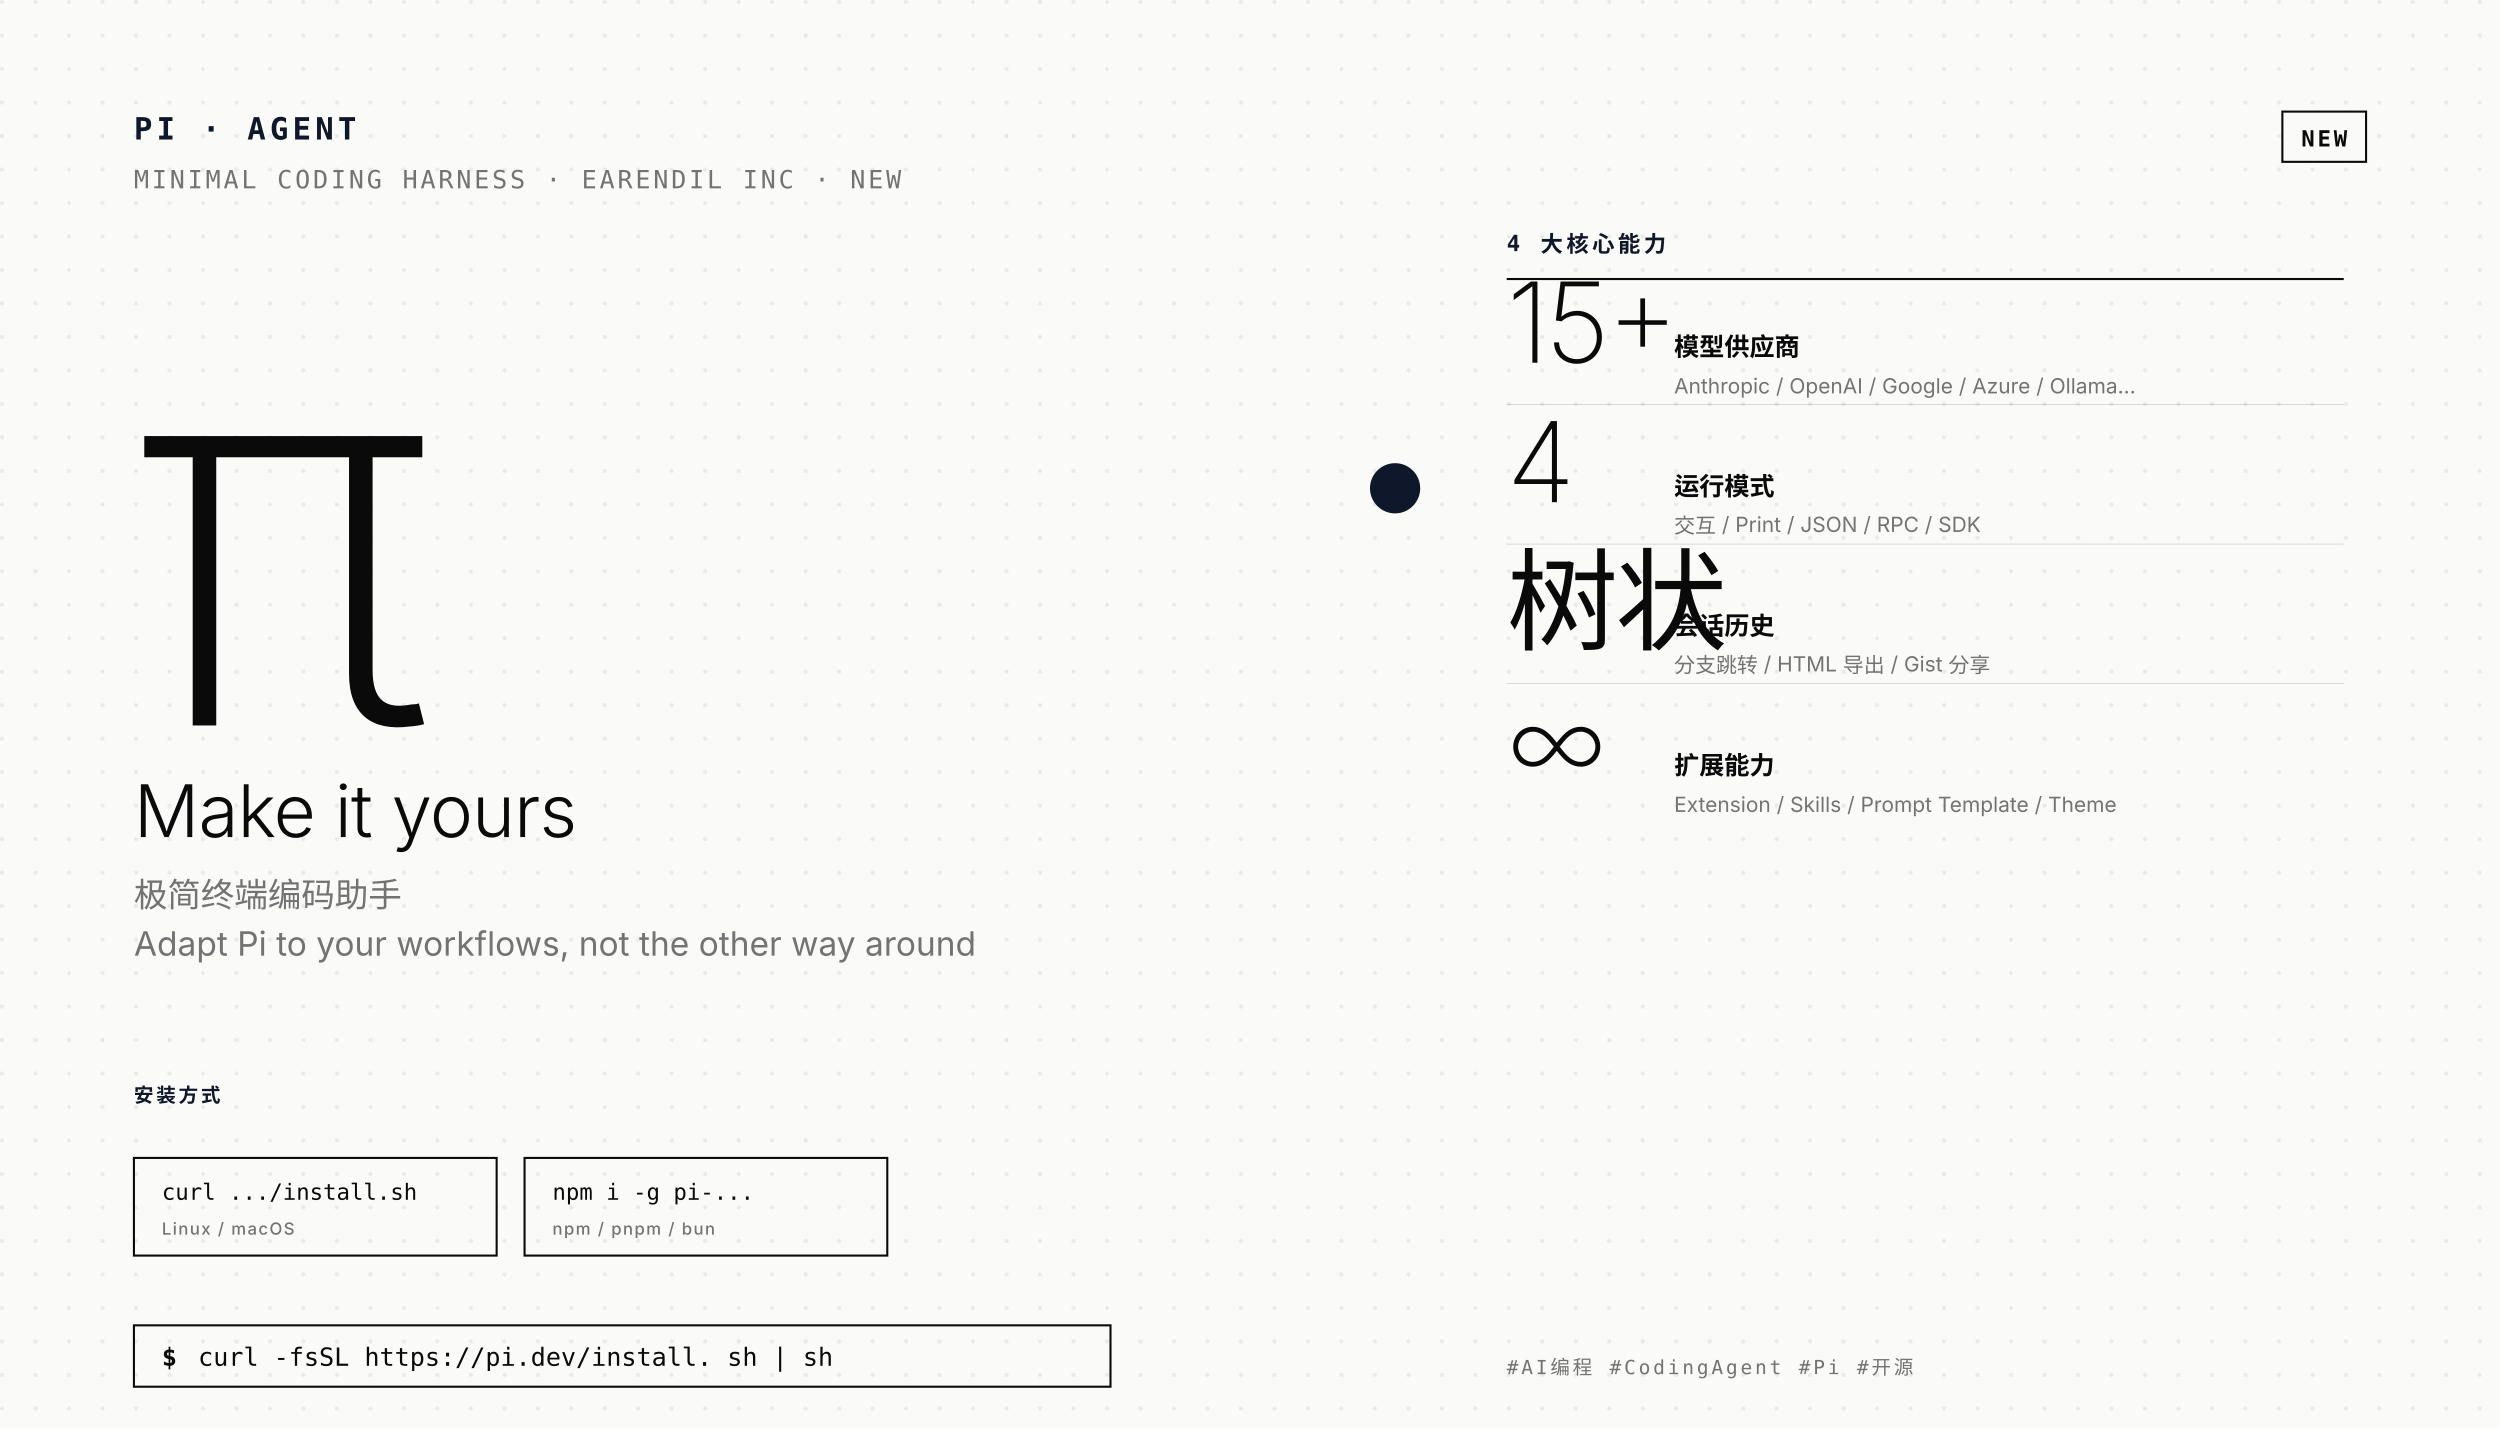
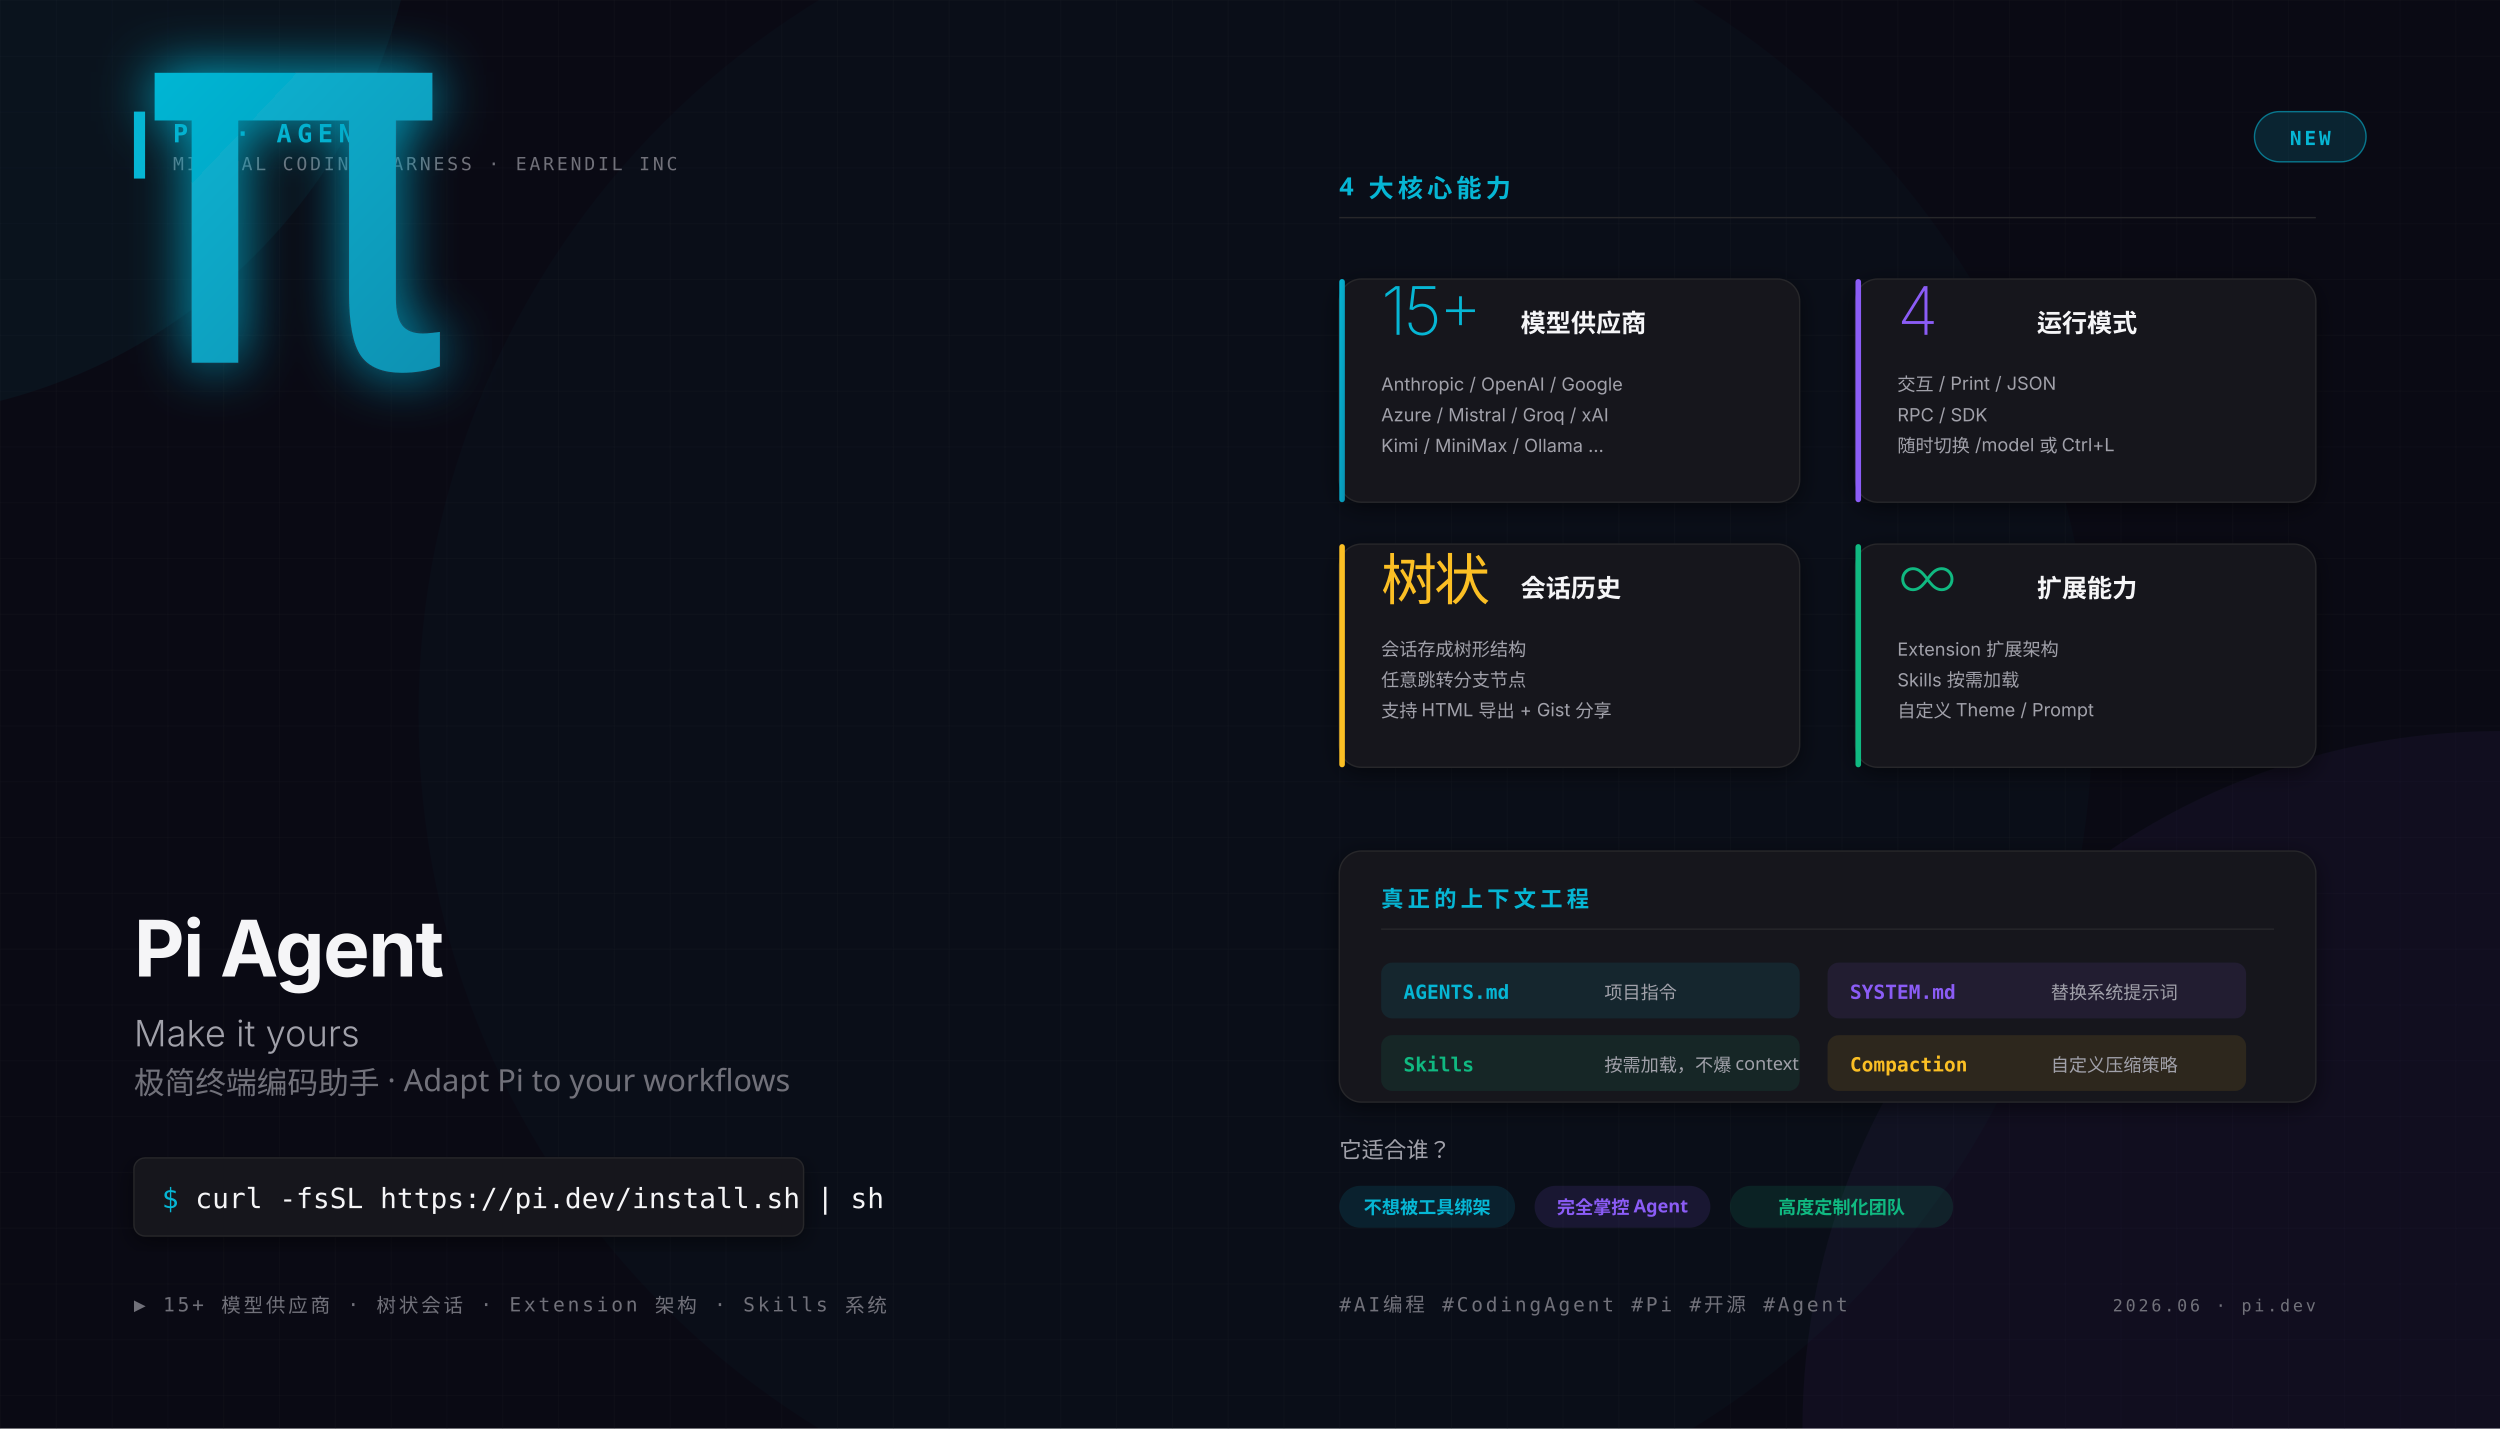
<svg xmlns="http://www.w3.org/2000/svg" width="1792" height="1024" viewBox="0 0 1792 1024">
  <defs>
-     <pattern id="dot" width="24" height="24" patternUnits="userSpaceOnUse">
-       <circle cx="1.5" cy="1.5" r="1.5" fill="#0a0a0a" opacity="0.07" />
+     <linearGradient id="cyanGrad" x1="0%" y1="0%" x2="100%" y2="100%">
+       <stop offset="0%" stop-color="#06B6D4" />
+       <stop offset="100%" stop-color="#0891B2" />
+     </linearGradient>
+     <linearGradient id="purpleGrad" x1="0%" y1="0%" x2="100%" y2="100%">
+       <stop offset="0%" stop-color="#8B5CF6" />
+       <stop offset="60%" stop-color="#06B6D4" />
+     </linearGradient>
+     <linearGradient id="goldGrad" x1="0%" y1="0%" x2="100%" y2="100%">
+       <stop offset="0%" stop-color="#FBBF24" />
+       <stop offset="100%" stop-color="#F59E0B" />
+     </linearGradient>
+     <linearGradient id="bgGrad" x1="0%" y1="0%" x2="0%" y2="100%">
+       <stop offset="0%" stop-color="#15151F" />
+       <stop offset="100%" stop-color="#050509" />
+     </linearGradient>
+     <filter id="glow" x="-50%" y="-50%" width="200%" height="200%">
+       <feGaussianBlur stdDeviation="6" result="blur" />
+       <feMerge>
+         <feMergeNode in="blur" />
+         <feMergeNode in="SourceGraphic" />
+       </feMerge>
+     </filter>
+     <filter id="piGlow" x="-50%" y="-50%" width="200%" height="200%">
+       <feGaussianBlur stdDeviation="20" result="blur" />
+       <feMerge>
+         <feMergeNode in="blur" />
+         <feMergeNode in="SourceGraphic" />
+       </feMerge>
+     </filter>
+     <filter id="shadow" x="-10%" y="-10%" width="130%" height="130%">
+       <feDropShadow dx="0" dy="4" stdDeviation="8" flood-color="#000" flood-opacity=".5" />
+     </filter>
+     <pattern id="grid" width="40" height="40" patternUnits="userSpaceOnUse">
+       <path d="M 40 0 L 0 0 0 40" fill="none" stroke="#27272A" stroke-width="0.5" opacity="0.4" />
    </pattern>
  </defs>
-   <rect width="1792" height="1024" fill="#fafaf8" />
-   <rect width="1792" height="1024" fill="url(#dot)" />
-   <g font-family="'IBM Plex Mono', monospace" font-weight="500">
-     <text x="96" y="100" font-size="22" letter-spacing="3" fill="#0F172A" font-weight="700">PI · AGENT</text>
-     <text x="96" y="135" font-size="18" letter-spacing="2" fill="#737373">MINIMAL CODING HARNESS · EARENDIL INC · NEW</text>
+   <rect width="1792" height="1024" fill="#0A0A14" />
+   <rect width="1792" height="1024" fill="url(#grid)" />
+   <circle cx="-100" cy="-100" r="400" fill="#06B6D4" opacity="0.05" />
+   <circle cx="1792" cy="1024" r="500" fill="#8B5CF6" opacity="0.05" />
+   <circle cx="900" cy="512" r="600" fill="#06B6D4" opacity="0.02" />
+   <g transform="translate(96, 80)">
+     <rect x="0" y="0" width="8" height="48" fill="#06B6D4" />
+     <text x="28" y="22" font-family="'IBM Plex Mono', 'SF Mono', monospace" font-size="18" font-weight="700" letter-spacing="4" fill="#06B6D4">PI · AGENT</text>
+     <text x="28" y="42" font-family="'IBM Plex Mono', 'SF Mono', monospace" font-size="13" letter-spacing="2" fill="#71717A">MINIMAL CODING HARNESS · EARENDIL INC</text>
  </g>
  <g transform="translate(1696, 80)">
-     <rect x="-60" y="0" width="60" height="36" fill="none" stroke="#0a0a0a" stroke-width="1.5" />
-     <text x="-30" y="25" text-anchor="middle" font-family="'IBM Plex Mono', monospace" font-size="16" font-weight="600" fill="#0a0a0a" letter-spacing="2">NEW</text>
+     <rect x="-80" y="0" width="80" height="36" rx="18" fill="#06B6D4" opacity="0.15" />
+     <rect x="-80" y="0" width="80" height="36" rx="18" fill="none" stroke="#06B6D4" stroke-width="1" opacity="0.6" />
+     <text x="-40" y="24" text-anchor="middle" font-family="'IBM Plex Mono', monospace" font-size="14" font-weight="600" fill="#06B6D4" letter-spacing="2">NEW</text>
  </g>
-   <g font-family="'Inter', 'Helvetica Neue', 'PingFang SC', 'Microsoft YaHei', sans-serif">
-     <text x="96" y="520" font-size="380" font-weight="200" fill="#0a0a0a" letter-spacing="-12">π</text>
-     <text x="96" y="600" font-size="52" font-weight="300" fill="#0a0a0a" letter-spacing="-0.5">Make it yours</text>
-     <text x="96" y="650" font-size="24" font-weight="400" fill="#737373">极简终端编码助手</text>
-     <text x="96" y="685" font-size="24" font-weight="400" fill="#737373">Adapt Pi to your workflows, not the other way around</text>
+   <g transform="translate(96, 260)">
+     <text x="0" y="0" font-family="'IBM Plex Mono', 'SF Mono', monospace" font-size="380" font-weight="200" fill="url(#cyanGrad)" filter="url(#piGlow)" letter-spacing="-12">π</text>
  </g>
-   <circle cx="1000" cy="350" r="18" fill="#0F172A" />
-   <g transform="translate(1080, 180)">
-     <text x="0" y="0" font-family="'IBM Plex Mono', monospace" font-size="16" font-weight="600" fill="#0F172A" letter-spacing="2.5">4 大核心能力</text>
-     <line x1="0" y1="20" x2="600" y2="20" stroke="#0a0a0a" stroke-width="1.5" />
-     <g transform="translate(0, 80)">
-       <text x="0" y="0" font-family="'Inter', sans-serif" font-size="80" font-weight="200" fill="#0a0a0a" letter-spacing="-2">15+</text>
-       <text x="120" y="-5" font-family="'Inter', sans-serif" font-size="18" font-weight="600" fill="#0a0a0a">模型供应商</text>
-       <text x="120" y="22" font-family="'Inter', sans-serif" font-size="15" font-weight="400" fill="#737373">Anthropic / OpenAI / Google / Azure / Ollama...</text>
+   <g transform="translate(96, 700)">
+     <text x="0" y="0" font-family="'Inter', 'Helvetica Neue', system-ui, sans-serif" font-size="56" font-weight="700" fill="#F5F5F7" letter-spacing="-1">Pi Agent</text>
+     <text x="0" y="50" font-family="'Inter', 'Helvetica Neue', system-ui, sans-serif" font-size="26" font-weight="300" fill="#A1A1AA">Make it yours</text>
+     <text x="0" y="84" font-family="'PingFang SC', 'Microsoft YaHei', system-ui, sans-serif" font-size="22" font-weight="400" fill="#71717A">极简终端编码助手 · Adapt Pi to your workflows</text>
+   </g>
+   <g transform="translate(96, 830)">
+     <rect x="0" y="0" width="480" height="56" rx="8" fill="#15151F" filter="url(#shadow)" />
+     <rect x="0" y="0" width="480" height="56" rx="8" fill="none" stroke="#27272A" stroke-width="1" />
+     <text x="20" y="36" font-family="'IBM Plex Mono', monospace" font-size="20" font-weight="500" fill="#06B6D4">$</text>
+     <text x="44" y="36" font-family="'IBM Plex Mono', monospace" font-size="20" fill="#F5F5F7">curl -fsSL https://pi.dev/install.sh | sh</text>
+   </g>
+   <g transform="translate(96, 940)">
+     <text x="0" y="0" font-family="'IBM Plex Mono', monospace" font-size="14" letter-spacing="2" fill="#71717A">▶ 15+ 模型供应商 · 树状会话 · Extension 架构 · Skills 系统</text>
+   </g>
+   <g transform="translate(960, 140)">
+     <text x="0" y="0" font-family="'PingFang SC', 'Microsoft YaHei', system-ui, sans-serif" font-size="18" font-weight="700" letter-spacing="3" fill="#06B6D4">4 大核心能力</text>
+     <line x1="0" y1="16" x2="700" y2="16" stroke="#27272A" stroke-width="1" />
+     <g transform="translate(0, 60)">
+       <rect x="0" y="0" width="330" height="160" rx="16" fill="#15151F" filter="url(#shadow)" />
+       <rect x="0" y="0" width="330" height="160" rx="16" fill="none" stroke="#27272A" stroke-width="1" />
+       <rect x="0" y="0" width="4" height="160" rx="2" fill="url(#cyanGrad)" />
+       <text x="30" y="40" font-family="'Inter', system-ui, sans-serif" font-size="48" font-weight="200" fill="#06B6D4" letter-spacing="-2">15+</text>
+       <text x="130" y="38" font-family="'PingFang SC', 'Microsoft YaHei', system-ui, sans-serif" font-size="18" font-weight="600" fill="#F5F5F7">模型供应商</text>
+       <text x="30" y="80" font-family="'Inter', system-ui, sans-serif" font-size="13" fill="#A1A1AA">Anthropic / OpenAI / Google</text>
+       <text x="30" y="102" font-family="'Inter', system-ui, sans-serif" font-size="13" fill="#A1A1AA">Azure / Mistral / Groq / xAI</text>
+       <text x="30" y="124" font-family="'Inter', system-ui, sans-serif" font-size="13" fill="#A1A1AA">Kimi / MiniMax / Ollama ...</text>
    </g>
-     <line x1="0" y1="110" x2="600" y2="110" stroke="#0a0a0a" stroke-width="0.5" opacity="0.2" />
-     <g transform="translate(0, 180)">
-       <text x="0" y="0" font-family="'Inter', sans-serif" font-size="80" font-weight="200" fill="#0a0a0a" letter-spacing="-2">4</text>
-       <text x="120" y="-5" font-family="'Inter', sans-serif" font-size="18" font-weight="600" fill="#0a0a0a">运行模式</text>
-       <text x="120" y="22" font-family="'Inter', sans-serif" font-size="15" font-weight="400" fill="#737373">交互 / Print / JSON / RPC / SDK</text>
+     <g transform="translate(370, 60)">
+       <rect x="0" y="0" width="330" height="160" rx="16" fill="#15151F" filter="url(#shadow)" />
+       <rect x="0" y="0" width="330" height="160" rx="16" fill="none" stroke="#27272A" stroke-width="1" />
+       <rect x="0" y="0" width="4" height="160" rx="2" fill="#8B5CF6" />
+       <text x="30" y="40" font-family="'Inter', system-ui, sans-serif" font-size="48" font-weight="200" fill="#8B5CF6" letter-spacing="-2">4</text>
+       <text x="130" y="38" font-family="'PingFang SC', 'Microsoft YaHei', system-ui, sans-serif" font-size="18" font-weight="600" fill="#F5F5F7">运行模式</text>
+       <text x="30" y="80" font-family="'Inter', system-ui, sans-serif" font-size="13" fill="#A1A1AA">交互 / Print / JSON</text>
+       <text x="30" y="102" font-family="'Inter', system-ui, sans-serif" font-size="13" fill="#A1A1AA">RPC / SDK</text>
+       <text x="30" y="124" font-family="'Inter', system-ui, sans-serif" font-size="13" fill="#A1A1AA">随时切换 /model 或 Ctrl+L</text>
    </g>
-     <line x1="0" y1="210" x2="600" y2="210" stroke="#0a0a0a" stroke-width="0.5" opacity="0.2" />
-     <g transform="translate(0, 280)">
-       <text x="0" y="0" font-family="'Inter', sans-serif" font-size="80" font-weight="200" fill="#0a0a0a" letter-spacing="-2">树状</text>
-       <text x="120" y="-5" font-family="'Inter', sans-serif" font-size="18" font-weight="600" fill="#0a0a0a">会话历史</text>
-       <text x="120" y="22" font-family="'Inter', sans-serif" font-size="15" font-weight="400" fill="#737373">分支跳转 / HTML 导出 / Gist 分享</text>
+     <g transform="translate(0, 250)">
+       <rect x="0" y="0" width="330" height="160" rx="16" fill="#15151F" filter="url(#shadow)" />
+       <rect x="0" y="0" width="330" height="160" rx="16" fill="none" stroke="#27272A" stroke-width="1" />
+       <rect x="0" y="0" width="4" height="160" rx="2" fill="#FBBF24" />
+       <text x="30" y="40" font-family="'PingFang SC', 'Microsoft YaHei', system-ui, sans-serif" font-size="40" font-weight="200" fill="#FBBF24" letter-spacing="-2">树状</text>
+       <text x="130" y="38" font-family="'PingFang SC', 'Microsoft YaHei', system-ui, sans-serif" font-size="18" font-weight="600" fill="#F5F5F7">会话历史</text>
+       <text x="30" y="80" font-family="'Inter', system-ui, sans-serif" font-size="13" fill="#A1A1AA">会话存成树形结构</text>
+       <text x="30" y="102" font-family="'Inter', system-ui, sans-serif" font-size="13" fill="#A1A1AA">任意跳转分支节点</text>
+       <text x="30" y="124" font-family="'Inter', system-ui, sans-serif" font-size="13" fill="#A1A1AA">支持 HTML 导出 + Gist 分享</text>
    </g>
-     <line x1="0" y1="310" x2="600" y2="310" stroke="#0a0a0a" stroke-width="0.5" opacity="0.2" />
-     <g transform="translate(0, 380)">
-       <text x="0" y="0" font-family="'Inter', sans-serif" font-size="80" font-weight="200" fill="#0a0a0a" letter-spacing="-2">∞</text>
-       <text x="120" y="-5" font-family="'Inter', sans-serif" font-size="18" font-weight="600" fill="#0a0a0a">扩展能力</text>
-       <text x="120" y="22" font-family="'Inter', sans-serif" font-size="15" font-weight="400" fill="#737373">Extension / Skills / Prompt Template / Theme</text>
+     <g transform="translate(370, 250)">
+       <rect x="0" y="0" width="330" height="160" rx="16" fill="#15151F" filter="url(#shadow)" />
+       <rect x="0" y="0" width="330" height="160" rx="16" fill="none" stroke="#27272A" stroke-width="1" />
+       <rect x="0" y="0" width="4" height="160" rx="2" fill="#10B981" />
+       <text x="30" y="40" font-family="'Inter', system-ui, sans-serif" font-size="48" font-weight="200" fill="#10B981" letter-spacing="-2">∞</text>
+       <text x="130" y="38" font-family="'PingFang SC', 'Microsoft YaHei', system-ui, sans-serif" font-size="18" font-weight="600" fill="#F5F5F7">扩展能力</text>
+       <text x="30" y="80" font-family="'Inter', system-ui, sans-serif" font-size="13" fill="#A1A1AA">Extension 扩展架构</text>
+       <text x="30" y="102" font-family="'Inter', system-ui, sans-serif" font-size="13" fill="#A1A1AA">Skills 按需加载</text>
+       <text x="30" y="124" font-family="'Inter', system-ui, sans-serif" font-size="13" fill="#A1A1AA">自定义 Theme / Prompt</text>
    </g>
  </g>
-   <g transform="translate(96, 790)" font-family="'Inter', sans-serif">
-     <text x="0" y="0" font-family="'IBM Plex Mono', monospace" font-size="14" font-weight="600" fill="#0F172A" letter-spacing="2">安装方式</text>
-     <g transform="translate(0, 40)">
-       <rect x="0" y="0" width="260" height="70" fill="none" stroke="#0a0a0a" stroke-width="1.5" />
-       <text x="20" y="30" font-family="'IBM Plex Mono', monospace" font-size="16" font-weight="500" fill="#0a0a0a">curl .../install.sh</text>
-       <text x="20" y="55" font-size="12" font-weight="500" fill="#737373" letter-spacing="1">Linux / macOS</text>
+   <g transform="translate(960, 610)">
+     <rect x="0" y="0" width="700" height="180" rx="16" fill="#15151F" filter="url(#shadow)" />
+     <rect x="0" y="0" width="700" height="180" rx="16" fill="none" stroke="#27272A" stroke-width="1" />
+     <text x="30" y="40" font-family="'PingFang SC', 'Microsoft YaHei', system-ui, sans-serif" font-size="16" font-weight="700" letter-spacing="3" fill="#06B6D4">真正的上下文工程</text>
+     <line x1="30" y1="56" x2="670" y2="56" stroke="#27272A" stroke-width="1" />
+     <g transform="translate(30, 80)">
+       <rect x="0" y="0" width="300" height="40" rx="8" fill="#06B6D4" opacity="0.1" />
+       <text x="16" y="26" font-family="'IBM Plex Mono', monospace" font-size="14" font-weight="600" fill="#06B6D4">AGENTS.md</text>
+       <text x="160" y="26" font-family="'PingFang SC', 'Microsoft YaHei', system-ui, sans-serif" font-size="13" fill="#A1A1AA">项目指令</text>
    </g>
-     <g transform="translate(280, 40)">
-       <rect x="0" y="0" width="260" height="70" fill="none" stroke="#0a0a0a" stroke-width="1.5" />
-       <text x="20" y="30" font-family="'IBM Plex Mono', monospace" font-size="16" font-weight="500" fill="#0a0a0a">npm i -g pi-...</text>
-       <text x="20" y="55" font-size="12" font-weight="500" fill="#737373" letter-spacing="1">npm / pnpm / bun</text>
+     <g transform="translate(350, 80)">
+       <rect x="0" y="0" width="300" height="40" rx="8" fill="#8B5CF6" opacity="0.1" />
+       <text x="16" y="26" font-family="'IBM Plex Mono', monospace" font-size="14" font-weight="600" fill="#8B5CF6">SYSTEM.md</text>
+       <text x="160" y="26" font-family="'PingFang SC', 'Microsoft YaHei', system-ui, sans-serif" font-size="13" fill="#A1A1AA">替换系统提示词</text>
+     </g>
+     <g transform="translate(30, 132)">
+       <rect x="0" y="0" width="300" height="40" rx="8" fill="#10B981" opacity="0.1" />
+       <text x="16" y="26" font-family="'IBM Plex Mono', monospace" font-size="14" font-weight="600" fill="#10B981">Skills</text>
+       <text x="160" y="26" font-family="'PingFang SC', 'Microsoft YaHei', system-ui, sans-serif" font-size="13" fill="#A1A1AA">按需加载，不爆 context</text>
+     </g>
+     <g transform="translate(350, 132)">
+       <rect x="0" y="0" width="300" height="40" rx="8" fill="#FBBF24" opacity="0.1" />
+       <text x="16" y="26" font-family="'IBM Plex Mono', monospace" font-size="14" font-weight="600" fill="#FBBF24">Compaction</text>
+       <text x="160" y="26" font-family="'PingFang SC', 'Microsoft YaHei', system-ui, sans-serif" font-size="13" fill="#A1A1AA">自定义压缩策略</text>
    </g>
  </g>
-   <g transform="translate(96, 950)">
-     <rect x="0" y="0" width="700" height="44" fill="none" stroke="#0a0a0a" stroke-width="1.5" />
-     <text x="20" y="29" font-family="'IBM Plex Mono', monospace" font-size="18" font-weight="600" fill="#0a0a0a">$</text>
-     <text x="46" y="29" font-family="'IBM Plex Mono', monospace" font-size="18" fill="#0a0a0a">curl -fsSL https://pi.dev/install. sh | sh</text>
+   <g transform="translate(960, 830)">
+     <text x="0" y="0" font-family="'PingFang SC', 'Microsoft YaHei', system-ui, sans-serif" font-size="16" font-weight="500" fill="#A1A1AA">它适合谁？</text>
+     <g transform="translate(0, 20)">
+       <rect x="0" y="0" width="126" height="30" rx="15" fill="#06B6D4" opacity="0.12" />
+       <text x="63" y="20" text-anchor="middle" font-family="'PingFang SC', 'Microsoft YaHei', system-ui, sans-serif" font-size="13" font-weight="600" fill="#06B6D4">不想被工具绑架</text>
+     </g>
+     <g transform="translate(140, 20)">
+       <rect x="0" y="0" width="126" height="30" rx="15" fill="#8B5CF6" opacity="0.12" />
+       <text x="63" y="20" text-anchor="middle" font-family="'PingFang SC', 'Microsoft YaHei', system-ui, sans-serif" font-size="13" font-weight="600" fill="#8B5CF6">完全掌控 Agent</text>
+     </g>
+     <g transform="translate(280, 20)">
+       <rect x="0" y="0" width="160" height="30" rx="15" fill="#10B981" opacity="0.12" />
+       <text x="80" y="20" text-anchor="middle" font-family="'PingFang SC', 'Microsoft YaHei', system-ui, sans-serif" font-size="13" font-weight="600" fill="#10B981">高度定制化团队</text>
+     </g>
  </g>
-   <g transform="translate(1080, 985)">
-     <text x="0" y="0" font-family="'IBM Plex Mono', monospace" font-size="14" letter-spacing="2" fill="#737373">#AI编程 #CodingAgent #Pi #开源</text>
+   <g transform="translate(960, 940)">
+     <text x="0" y="0" font-family="'IBM Plex Mono', monospace" font-size="14" letter-spacing="2" fill="#71717A">#AI编程 #CodingAgent #Pi #开源 #Agent</text>
+     <text x="700" y="0" text-anchor="end" font-family="'IBM Plex Mono', monospace" font-size="12" letter-spacing="2" fill="#71717A">2026.06 · pi.dev</text>
  </g>
</svg>
